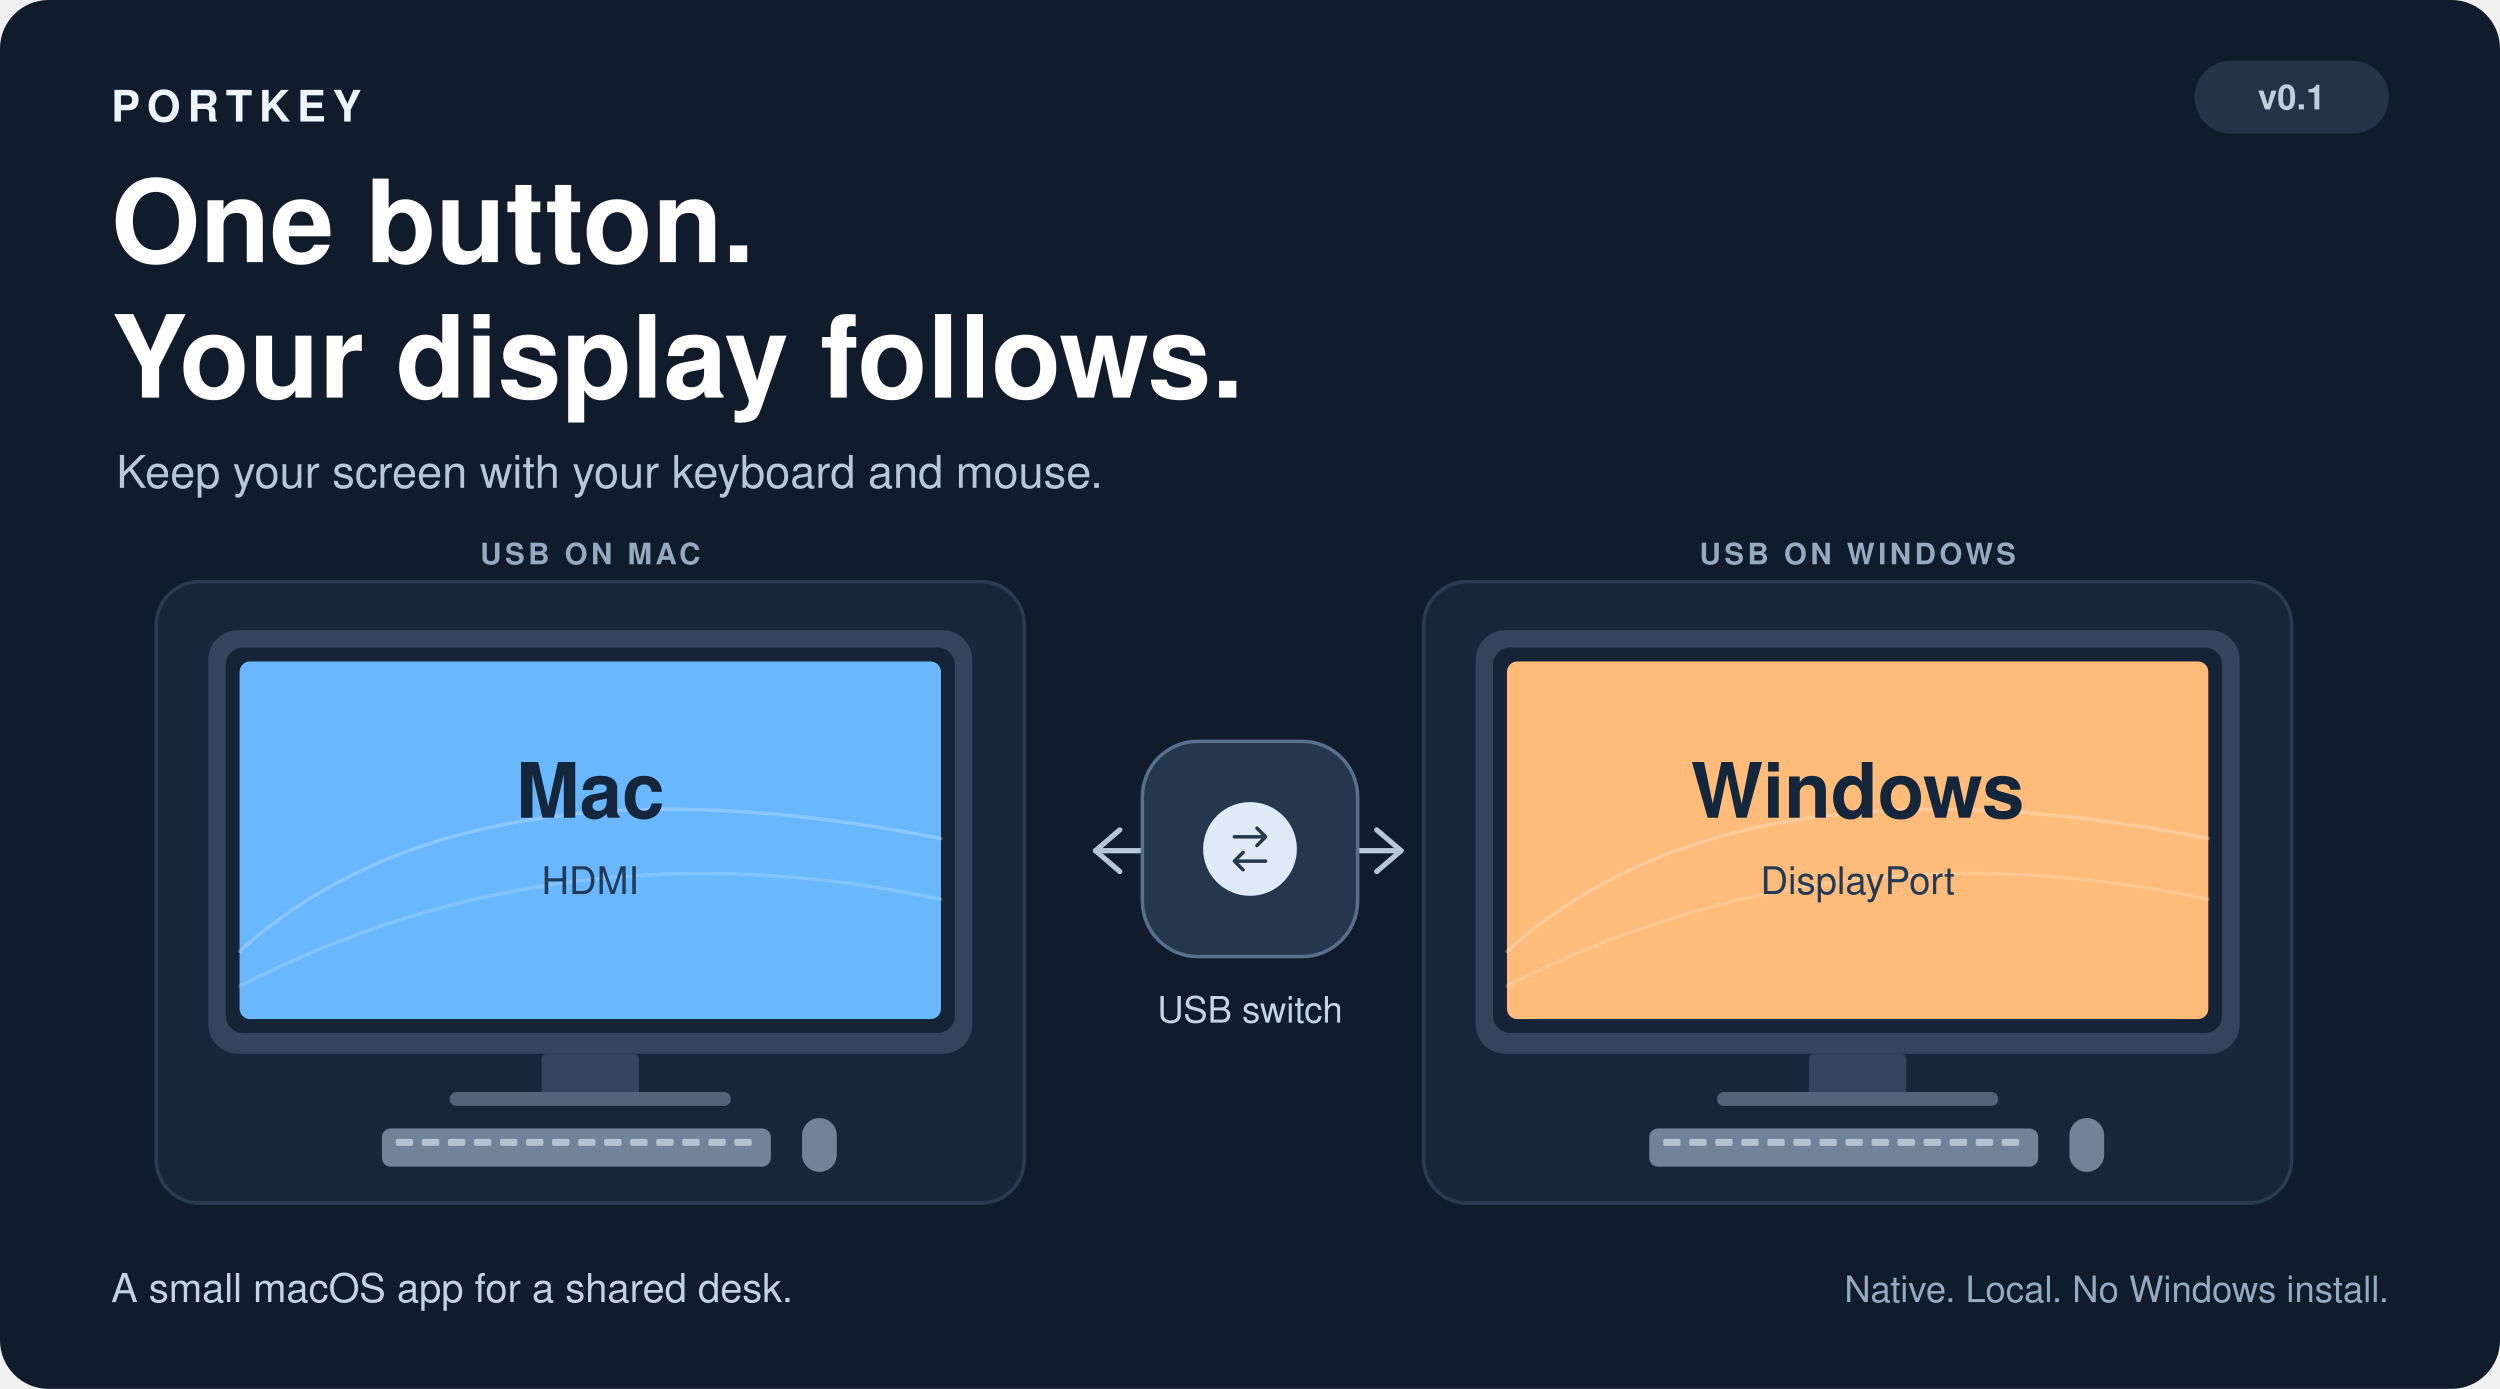
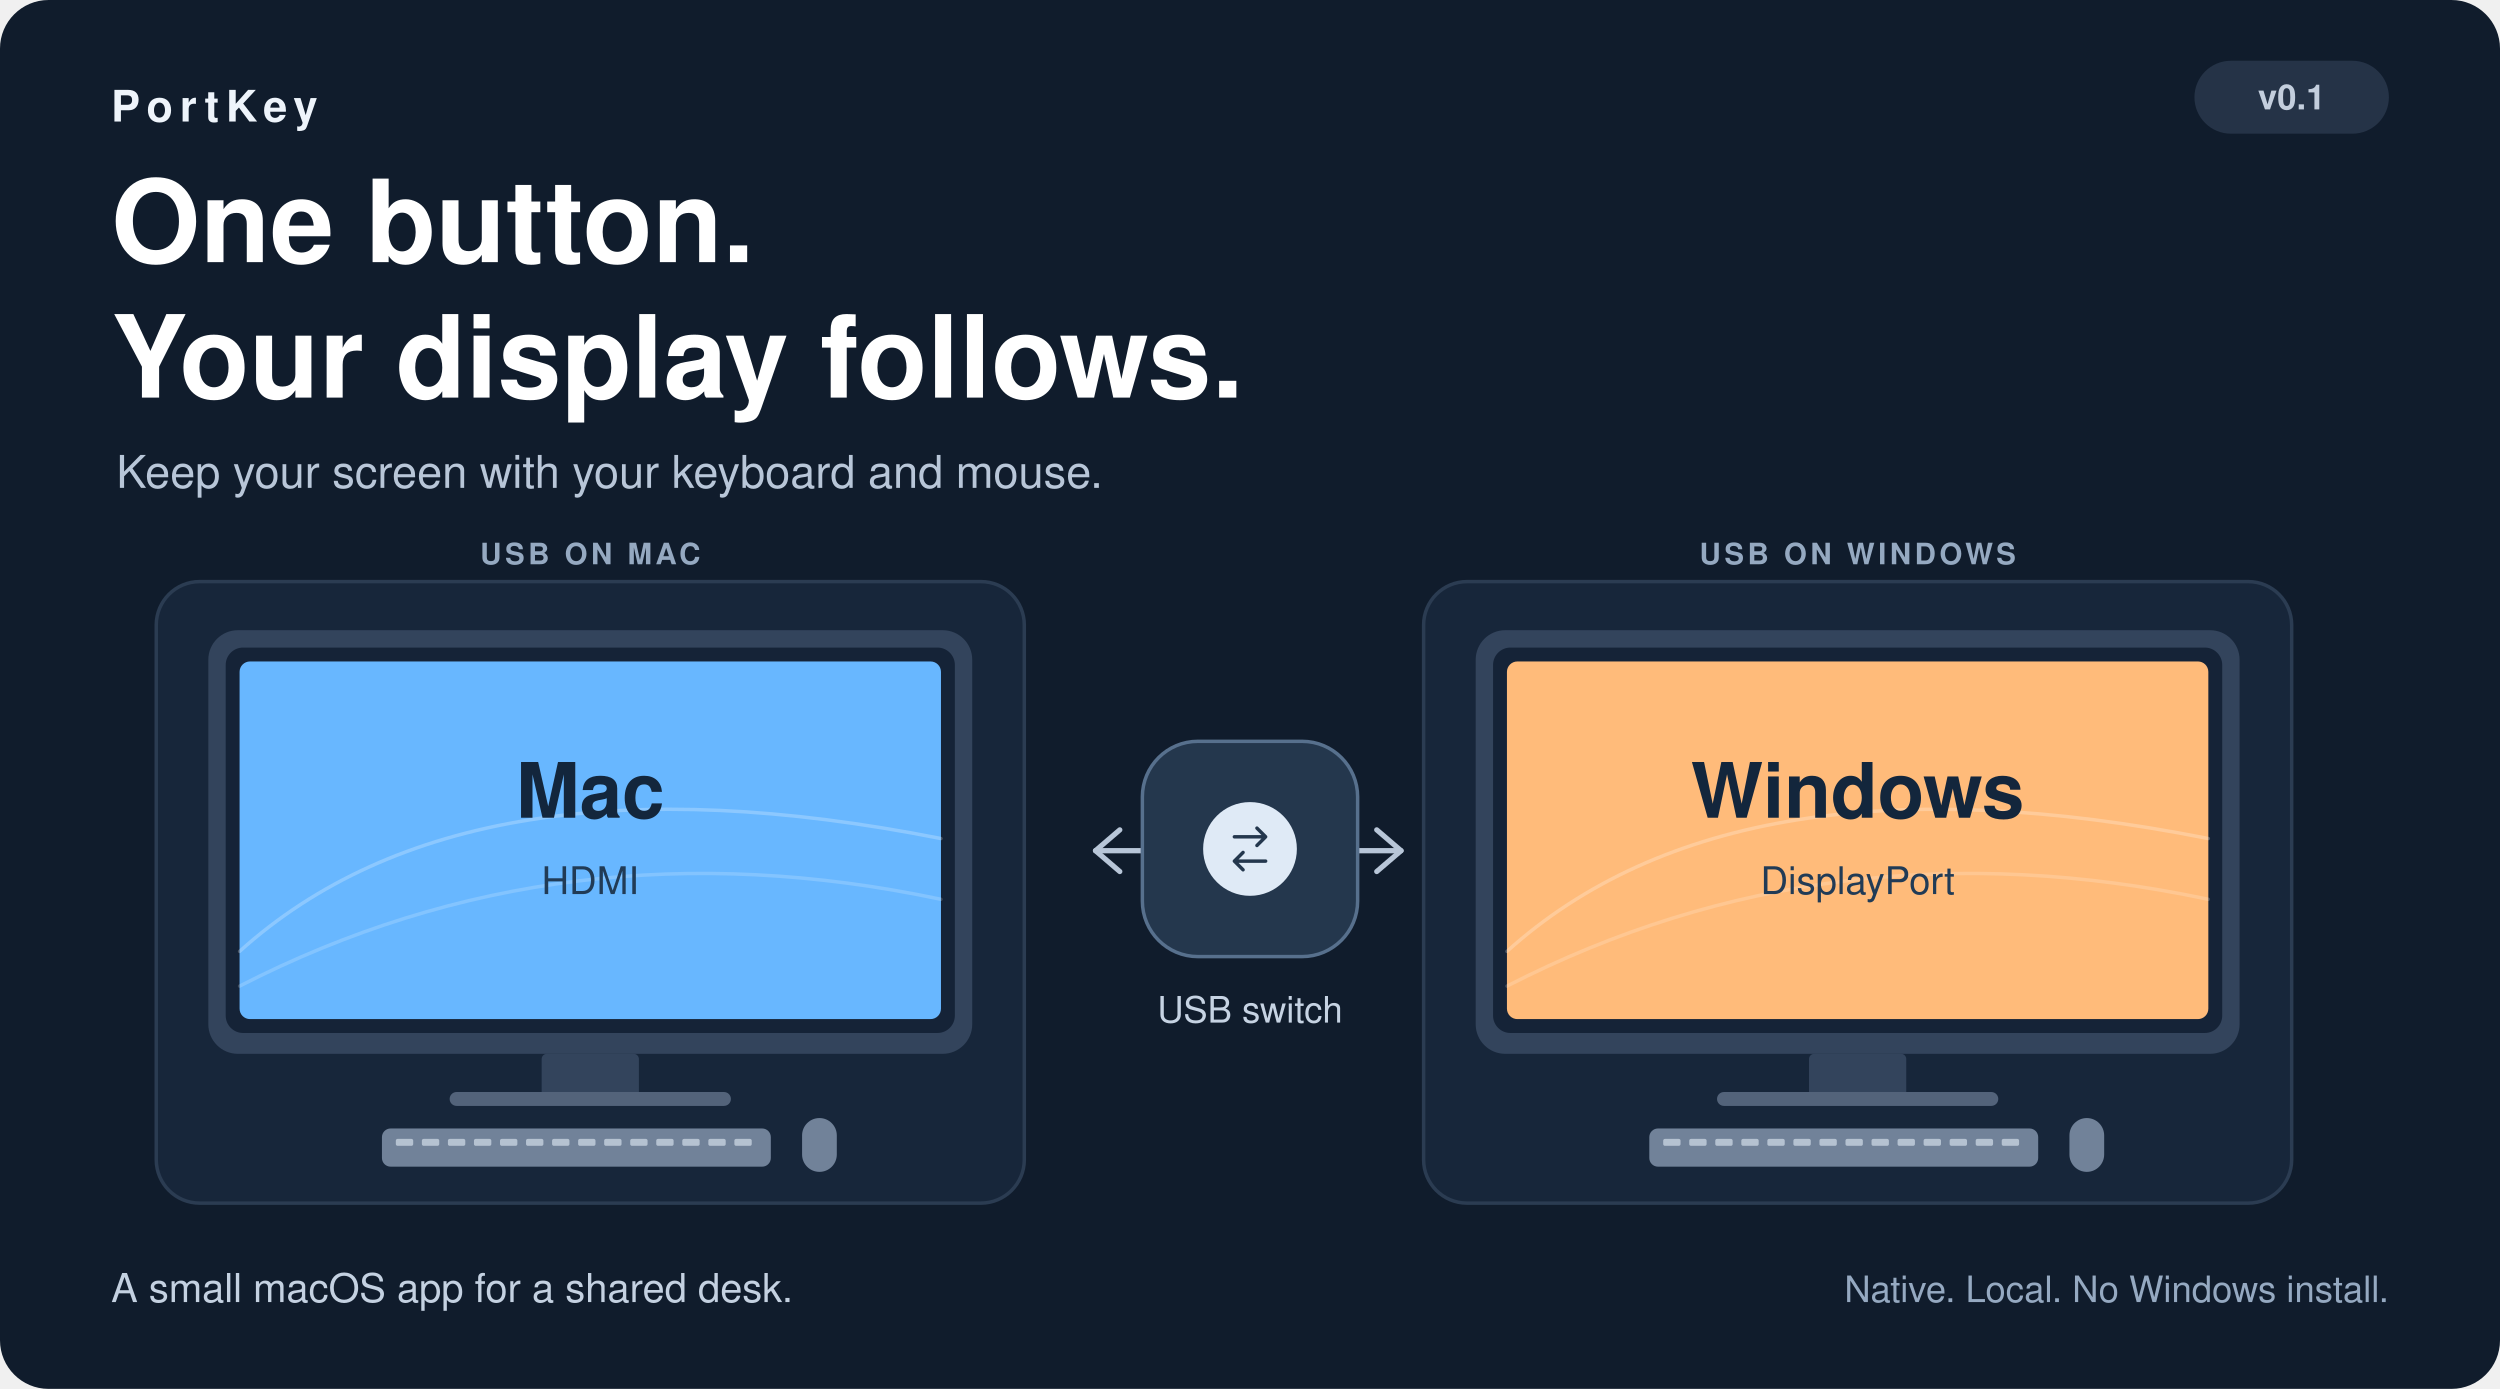
<svg xmlns="http://www.w3.org/2000/svg" width="1440" height="800" viewBox="0 0 1440 800" role="img" aria-labelledby="title desc">
  <g font-family="-apple-system, BlinkMacSystemFont, Segoe UI, Helvetica, Arial, sans-serif">
    <rect x="0" y="0" width="1440" height="800" rx="28" fill="#101C2C" stroke="none" stroke-width="1" />
-     <text x="64" y="70" font-size="25" font-weight="700" fill="#EEF4FB" letter-spacing="4">PORTKEY</text>
+     <text x="64" y="70" font-size="25" font-weight="700" fill="#EEF4FB" letter-spacing="4">PortKey</text>
    <rect x="1264" y="35" width="112" height="42" rx="21" fill="#253347" stroke="none" stroke-width="1" />
    <text x="1320" y="63" font-size="20" font-weight="600" fill="#C3CEDD" text-anchor="middle">v0.1</text>
    <text x="64" y="151" font-size="66" font-weight="700" fill="#FFFFFF">One button.</text>
    <text x="64" y="229" font-size="66" font-weight="700" fill="#FFFFFF">Your display follows.</text>
    <text x="67" y="281" font-size="26" font-weight="400" fill="#B8C6D8">Keep your screen with your keyboard and mouse.</text>
    <rect x="90" y="335" width="500" height="358" rx="25" fill="#17263A" stroke="#2B3C52" stroke-width="2" />
    <rect x="120" y="363" width="440" height="244" rx="17" fill="#33445C" stroke="none" stroke-width="1" />
    <rect x="130" y="373" width="420" height="222" rx="10" fill="#152337" stroke="none" stroke-width="1" />
    <rect x="138" y="381" width="404" height="206" rx="6" fill="#68B7FF" stroke="none" stroke-width="1" />
    <path d="M138 548 Q270 429 542 483" fill="none" stroke="#FFFFFF" stroke-width="2" stroke-linecap="round" stroke-linejoin="round" opacity=".24" />
    <path d="M138 568 Q325 472 542 518" fill="none" stroke="#FFFFFF" stroke-width="2" stroke-linecap="round" stroke-linejoin="round" opacity=".18" />
    <text x="340" y="471" font-size="44" font-weight="650" fill="#13263C" text-anchor="middle">Mac</text>
    <text x="340" y="515" font-size="22" font-weight="500" fill="#213B56" text-anchor="middle">HDMI</text>
    <rect x="312" y="607" width="56" height="26" rx="3" fill="#33445C" stroke="none" stroke-width="1" />
    <rect x="259" y="629" width="162" height="8" rx="4" fill="#53637A" stroke="none" stroke-width="1" />
    <rect x="220" y="650" width="224" height="22" rx="5" fill="#718299" stroke="none" stroke-width="1" />
    <rect x="228" y="656" width="10" height="4" rx="1" fill="#B5C2D1" stroke="none" stroke-width="1" />
    <rect x="243" y="656" width="10" height="4" rx="1" fill="#B5C2D1" stroke="none" stroke-width="1" />
    <rect x="258" y="656" width="10" height="4" rx="1" fill="#B5C2D1" stroke="none" stroke-width="1" />
    <rect x="273" y="656" width="10" height="4" rx="1" fill="#B5C2D1" stroke="none" stroke-width="1" />
    <rect x="288" y="656" width="10" height="4" rx="1" fill="#B5C2D1" stroke="none" stroke-width="1" />
    <rect x="303" y="656" width="10" height="4" rx="1" fill="#B5C2D1" stroke="none" stroke-width="1" />
    <rect x="318" y="656" width="10" height="4" rx="1" fill="#B5C2D1" stroke="none" stroke-width="1" />
    <rect x="333" y="656" width="10" height="4" rx="1" fill="#B5C2D1" stroke="none" stroke-width="1" />
    <rect x="348" y="656" width="10" height="4" rx="1" fill="#B5C2D1" stroke="none" stroke-width="1" />
    <rect x="363" y="656" width="10" height="4" rx="1" fill="#B5C2D1" stroke="none" stroke-width="1" />
    <rect x="378" y="656" width="10" height="4" rx="1" fill="#B5C2D1" stroke="none" stroke-width="1" />
    <rect x="393" y="656" width="10" height="4" rx="1" fill="#B5C2D1" stroke="none" stroke-width="1" />
    <rect x="408" y="656" width="10" height="4" rx="1" fill="#B5C2D1" stroke="none" stroke-width="1" />
    <rect x="423" y="656" width="10" height="4" rx="1" fill="#B5C2D1" stroke="none" stroke-width="1" />
    <rect x="462" y="644" width="20" height="31" rx="10" fill="#718299" stroke="none" stroke-width="1" />
    <rect x="820" y="335" width="500" height="358" rx="25" fill="#17263A" stroke="#2B3C52" stroke-width="2" />
    <rect x="850" y="363" width="440" height="244" rx="17" fill="#33445C" stroke="none" stroke-width="1" />
    <rect x="860" y="373" width="420" height="222" rx="10" fill="#152337" stroke="none" stroke-width="1" />
    <rect x="868" y="381" width="404" height="206" rx="6" fill="#FFBB7A" stroke="none" stroke-width="1" />
    <path d="M868 548 Q1000 429 1272 483" fill="none" stroke="#FFFFFF" stroke-width="2" stroke-linecap="round" stroke-linejoin="round" opacity=".24" />
    <path d="M868 568 Q1055 472 1272 518" fill="none" stroke="#FFFFFF" stroke-width="2" stroke-linecap="round" stroke-linejoin="round" opacity=".18" />
    <text x="1070" y="471" font-size="44" font-weight="650" fill="#13263C" text-anchor="middle">Windows</text>
    <text x="1070" y="515" font-size="22" font-weight="500" fill="#213B56" text-anchor="middle">DisplayPort</text>
    <rect x="1042" y="607" width="56" height="26" rx="3" fill="#33445C" stroke="none" stroke-width="1" />
    <rect x="989" y="629" width="162" height="8" rx="4" fill="#53637A" stroke="none" stroke-width="1" />
    <rect x="950" y="650" width="224" height="22" rx="5" fill="#718299" stroke="none" stroke-width="1" />
    <rect x="958" y="656" width="10" height="4" rx="1" fill="#B5C2D1" stroke="none" stroke-width="1" />
    <rect x="973" y="656" width="10" height="4" rx="1" fill="#B5C2D1" stroke="none" stroke-width="1" />
    <rect x="988" y="656" width="10" height="4" rx="1" fill="#B5C2D1" stroke="none" stroke-width="1" />
    <rect x="1003" y="656" width="10" height="4" rx="1" fill="#B5C2D1" stroke="none" stroke-width="1" />
    <rect x="1018" y="656" width="10" height="4" rx="1" fill="#B5C2D1" stroke="none" stroke-width="1" />
    <rect x="1033" y="656" width="10" height="4" rx="1" fill="#B5C2D1" stroke="none" stroke-width="1" />
    <rect x="1048" y="656" width="10" height="4" rx="1" fill="#B5C2D1" stroke="none" stroke-width="1" />
    <rect x="1063" y="656" width="10" height="4" rx="1" fill="#B5C2D1" stroke="none" stroke-width="1" />
    <rect x="1078" y="656" width="10" height="4" rx="1" fill="#B5C2D1" stroke="none" stroke-width="1" />
    <rect x="1093" y="656" width="10" height="4" rx="1" fill="#B5C2D1" stroke="none" stroke-width="1" />
    <rect x="1108" y="656" width="10" height="4" rx="1" fill="#B5C2D1" stroke="none" stroke-width="1" />
    <rect x="1123" y="656" width="10" height="4" rx="1" fill="#B5C2D1" stroke="none" stroke-width="1" />
    <rect x="1138" y="656" width="10" height="4" rx="1" fill="#B5C2D1" stroke="none" stroke-width="1" />
    <rect x="1153" y="656" width="10" height="4" rx="1" fill="#B5C2D1" stroke="none" stroke-width="1" />
    <rect x="1192" y="644" width="20" height="31" rx="10" fill="#718299" stroke="none" stroke-width="1" />
    <path d="M631 490 H807" fill="none" stroke="#B8C6D8" stroke-width="3" stroke-linecap="round" stroke-linejoin="round" />
    <path d="M793 478 L807 490 L793 502" fill="none" stroke="#B8C6D8" stroke-width="3" stroke-linecap="round" stroke-linejoin="round" />
    <path d="M645 478 L631 490 L645 502" fill="none" stroke="#B8C6D8" stroke-width="3" stroke-linecap="round" stroke-linejoin="round" />
    <rect x="658" y="427" width="124" height="124" rx="32" fill="#24374D" stroke="#57708D" stroke-width="2" />
    <circle cx="720" cy="489" r="27" fill="#DFEAF6" />
    <path d="M711 482 H729 M711 496 H729 M724 477 L729 482 L724 487 M716 491 L711 496 L716 501" fill="none" stroke="#24374D" stroke-width="2" stroke-linecap="round" stroke-linejoin="round" />
    <text x="720" y="589" font-size="21" font-weight="500" fill="#C6D3E3" text-anchor="middle">USB switch</text>
    <text x="340" y="325" font-size="17" font-weight="600" fill="#95A9C1" text-anchor="middle" letter-spacing="2">USB ON MAC</text>
    <text x="1070" y="325" font-size="17" font-weight="600" fill="#95A9C1" text-anchor="middle" letter-spacing="2">USB ON WINDOWS</text>
    <text x="64" y="750" font-size="23" font-weight="500" fill="#C4D1E1">A small macOS app for a shared desk.</text>
    <text x="1376" y="750" font-size="21" font-weight="400" fill="#95A9C1" text-anchor="end">Native. Local. No Windows install.</text>
  </g>
</svg>
